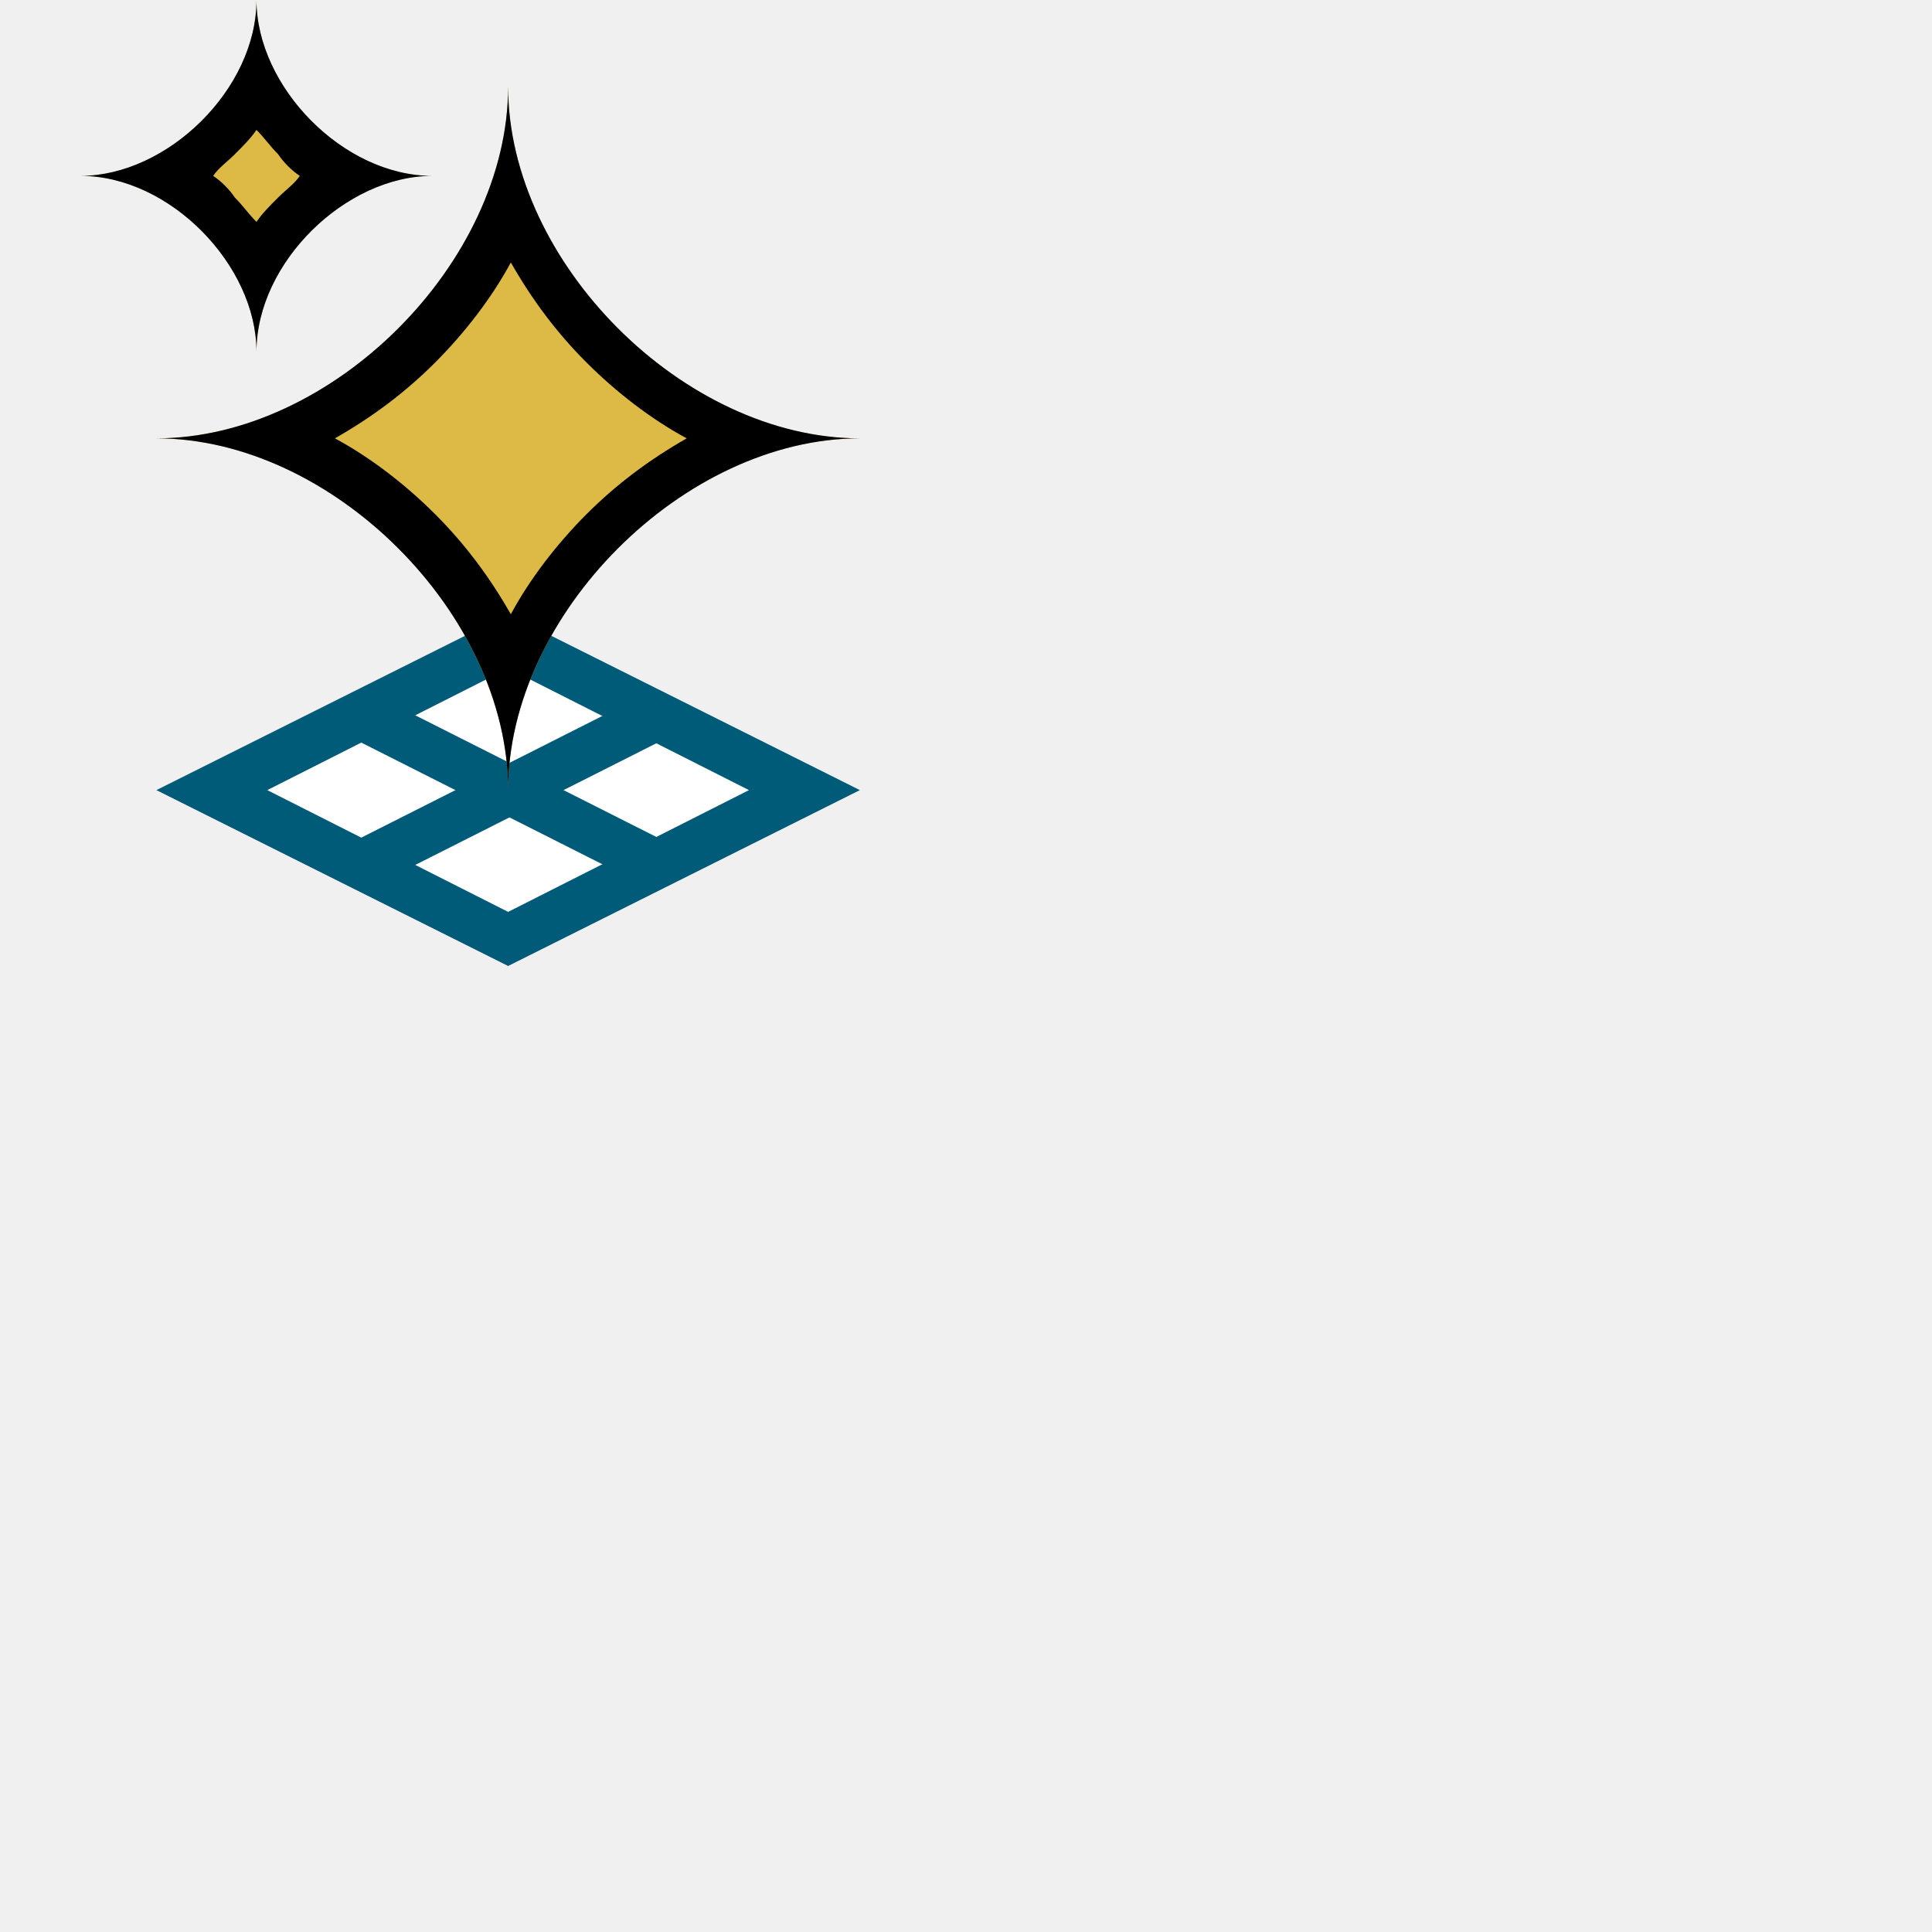
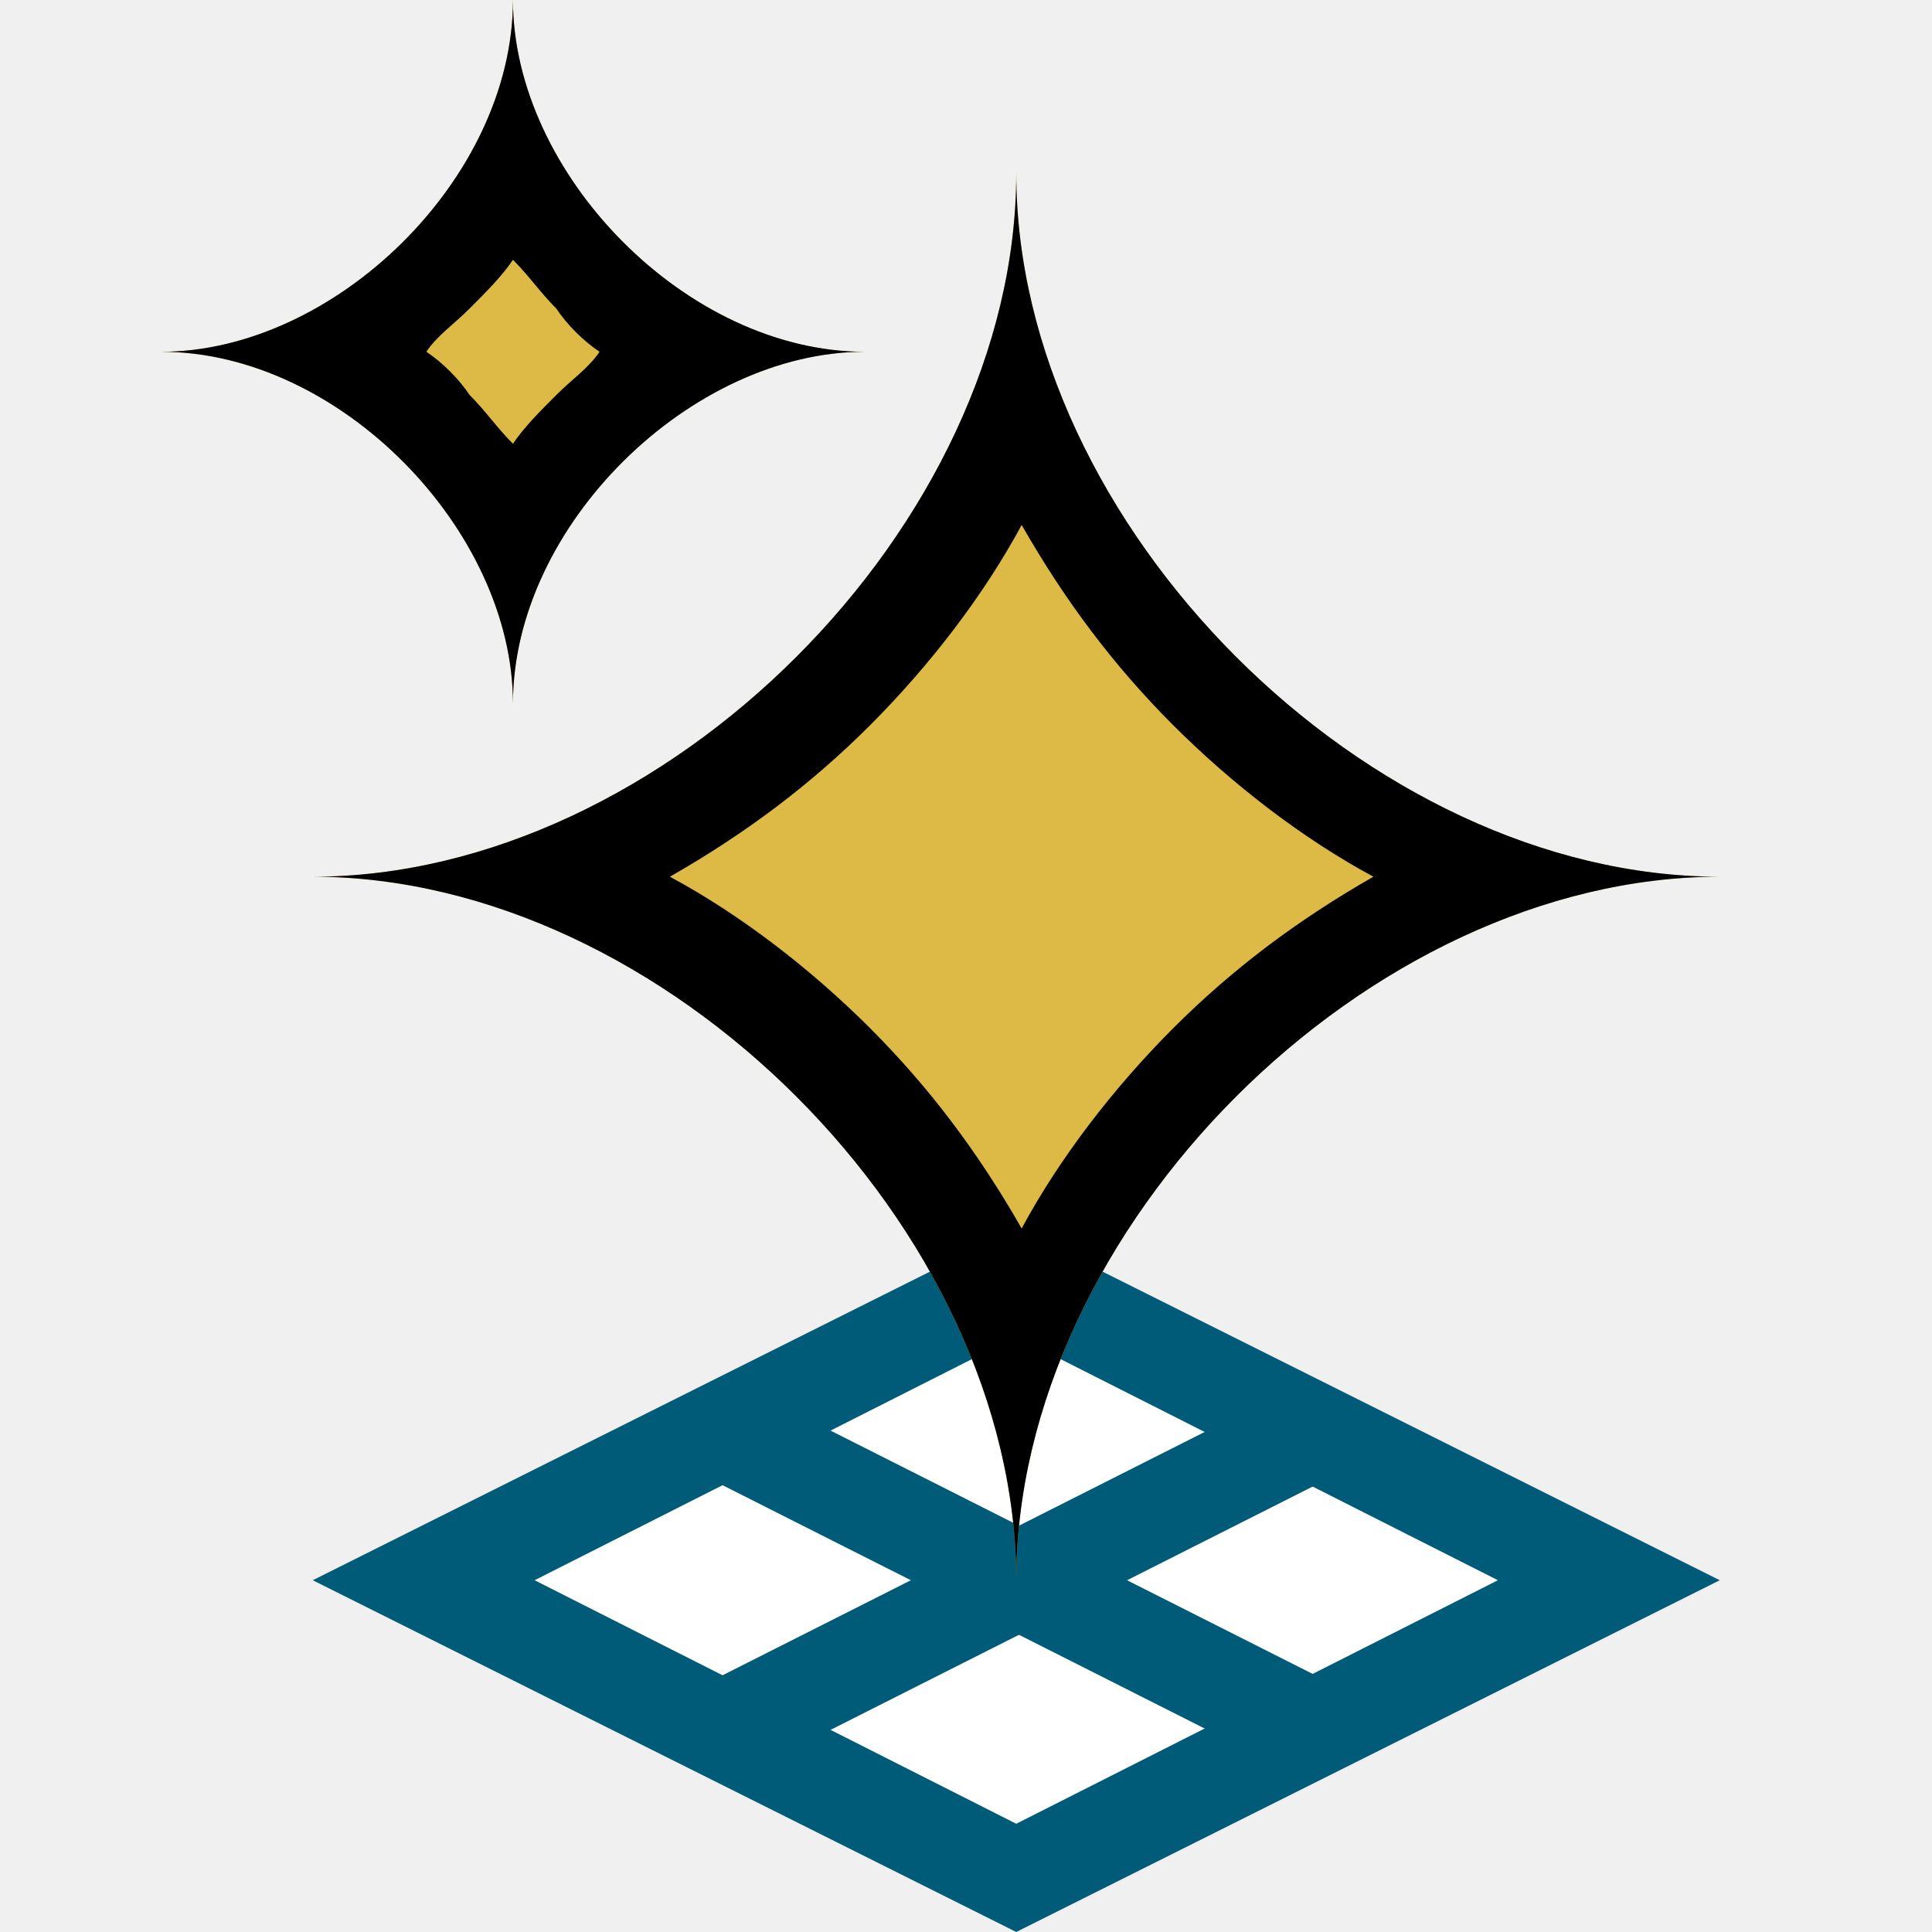
- <svg xmlns="http://www.w3.org/2000/svg" version="1.1" viewBox="0 0 128 128" id="svg7" width="128" height="128">
+ <svg xmlns="http://www.w3.org/2000/svg" version="1.1" viewBox="0 0 64 64" id="svg7" width="64" height="64">
  <defs id="defs1">
    <style id="style1">
      .cls-1, .cls-2 {
        fill: #fff;
      }

      .cls-2, .cls-3, .cls-4, .cls-5 {
        fill-rule: evenodd;
      }

      .cls-6, .cls-7 {
        fill: none;
      }

      .cls-7 {
        stroke: #005b79;
        stroke-linecap: round;
        stroke-linejoin: bevel;
        stroke-width: 1.8px;
      }

      .cls-3 {
        fill: #005b79;
      }

      .cls-4 {
        fill: #ddb945;
      }
    </style>
  </defs>
  <g id="g7">
    <g id="Icon">
      <g id="g8" transform="matrix(1.792717,0,0,1.792717,-24.59866,-26.89076)">
        <g id="Grid">
          <g id="g4">
            <g id="g2">
              <path class="cls-2" d="m 19.5,44.2 13,6.5 13,-6.5 -13,-6.5 z" id="path1" />
              <path class="cls-3" d="m 19.5,44.2 13,-6.5 13,6.5 -13,6.5 z m 4.1,0 8.9,4.5 8.9,-4.5 -8.9,-4.5 z" id="path2" />
            </g>
            <path class="cls-7" d="M 27.2,46.9 37.9,41.5" id="path3" />
            <path class="cls-7" d="m 27.2,41.5 10.7,5.4" id="path4" />
          </g>
        </g>
        <g id="Stars">
          <g id="g6">
            <path class="cls-4" d="m 32.5,44.2 c 0,-6.5 -6.5,-13 -13,-13 6.5,0 13,-6.5 13,-13 0,6.5 6.5,13 13,13 -6.5,0 -13,6.5 -13,13 z M 23.2,28 c 0,-3.2 -3.2,-6.5 -6.5,-6.5 3.2,0 6.5,-3.2 6.5,-6.5 0,3.2 3.2,6.5 6.5,6.5 -3.2,0 -6.5,3.2 -6.5,6.5 z" id="path5" />
            <path class="cls-5" d="m 16.7,21.5 c 3.2,0 6.5,-3.2 6.5,-6.5 0,3.2 3.2,6.5 6.5,6.5 -3.2,0 -6.5,3.2 -6.5,6.5 0,-3.2 -3.2,-6.5 -6.5,-6.5 z m 2.8,9.7 c 6.5,0 13,-6.5 13,-13 0,6.5 6.5,13 13,13 -6.5,0 -13,6.5 -13,13 0,-6.5 -6.5,-13 -13,-13 z m 2.1,-9.7 c 0.3,0.2 0.6,0.5 0.8,0.8 0.3,0.3 0.5,0.6 0.8,0.9 0.2,-0.3 0.5,-0.6 0.8,-0.9 0.3,-0.3 0.6,-0.5 0.8,-0.8 -0.3,-0.2 -0.6,-0.5 -0.8,-0.8 -0.3,-0.3 -0.5,-0.6 -0.8,-0.9 -0.2,0.3 -0.5,0.6 -0.8,0.9 -0.3,0.3 -0.6,0.5 -0.8,0.8 z m 4.5,9.7 c 1.3,0.7 2.6,1.7 3.7,2.8 1.1,1.1 2,2.3 2.8,3.7 0.7,-1.3 1.7,-2.6 2.8,-3.7 1.1,-1.1 2.3,-2 3.7,-2.8 -1.3,-0.7 -2.6,-1.7 -3.7,-2.8 -1.1,-1.1 -2,-2.3 -2.8,-3.7 -0.7,1.3 -1.7,2.6 -2.8,3.7 -1.1,1.1 -2.3,2 -3.7,2.8 z" id="path6" />
          </g>
        </g>
      </g>
    </g>
  </g>
</svg>
